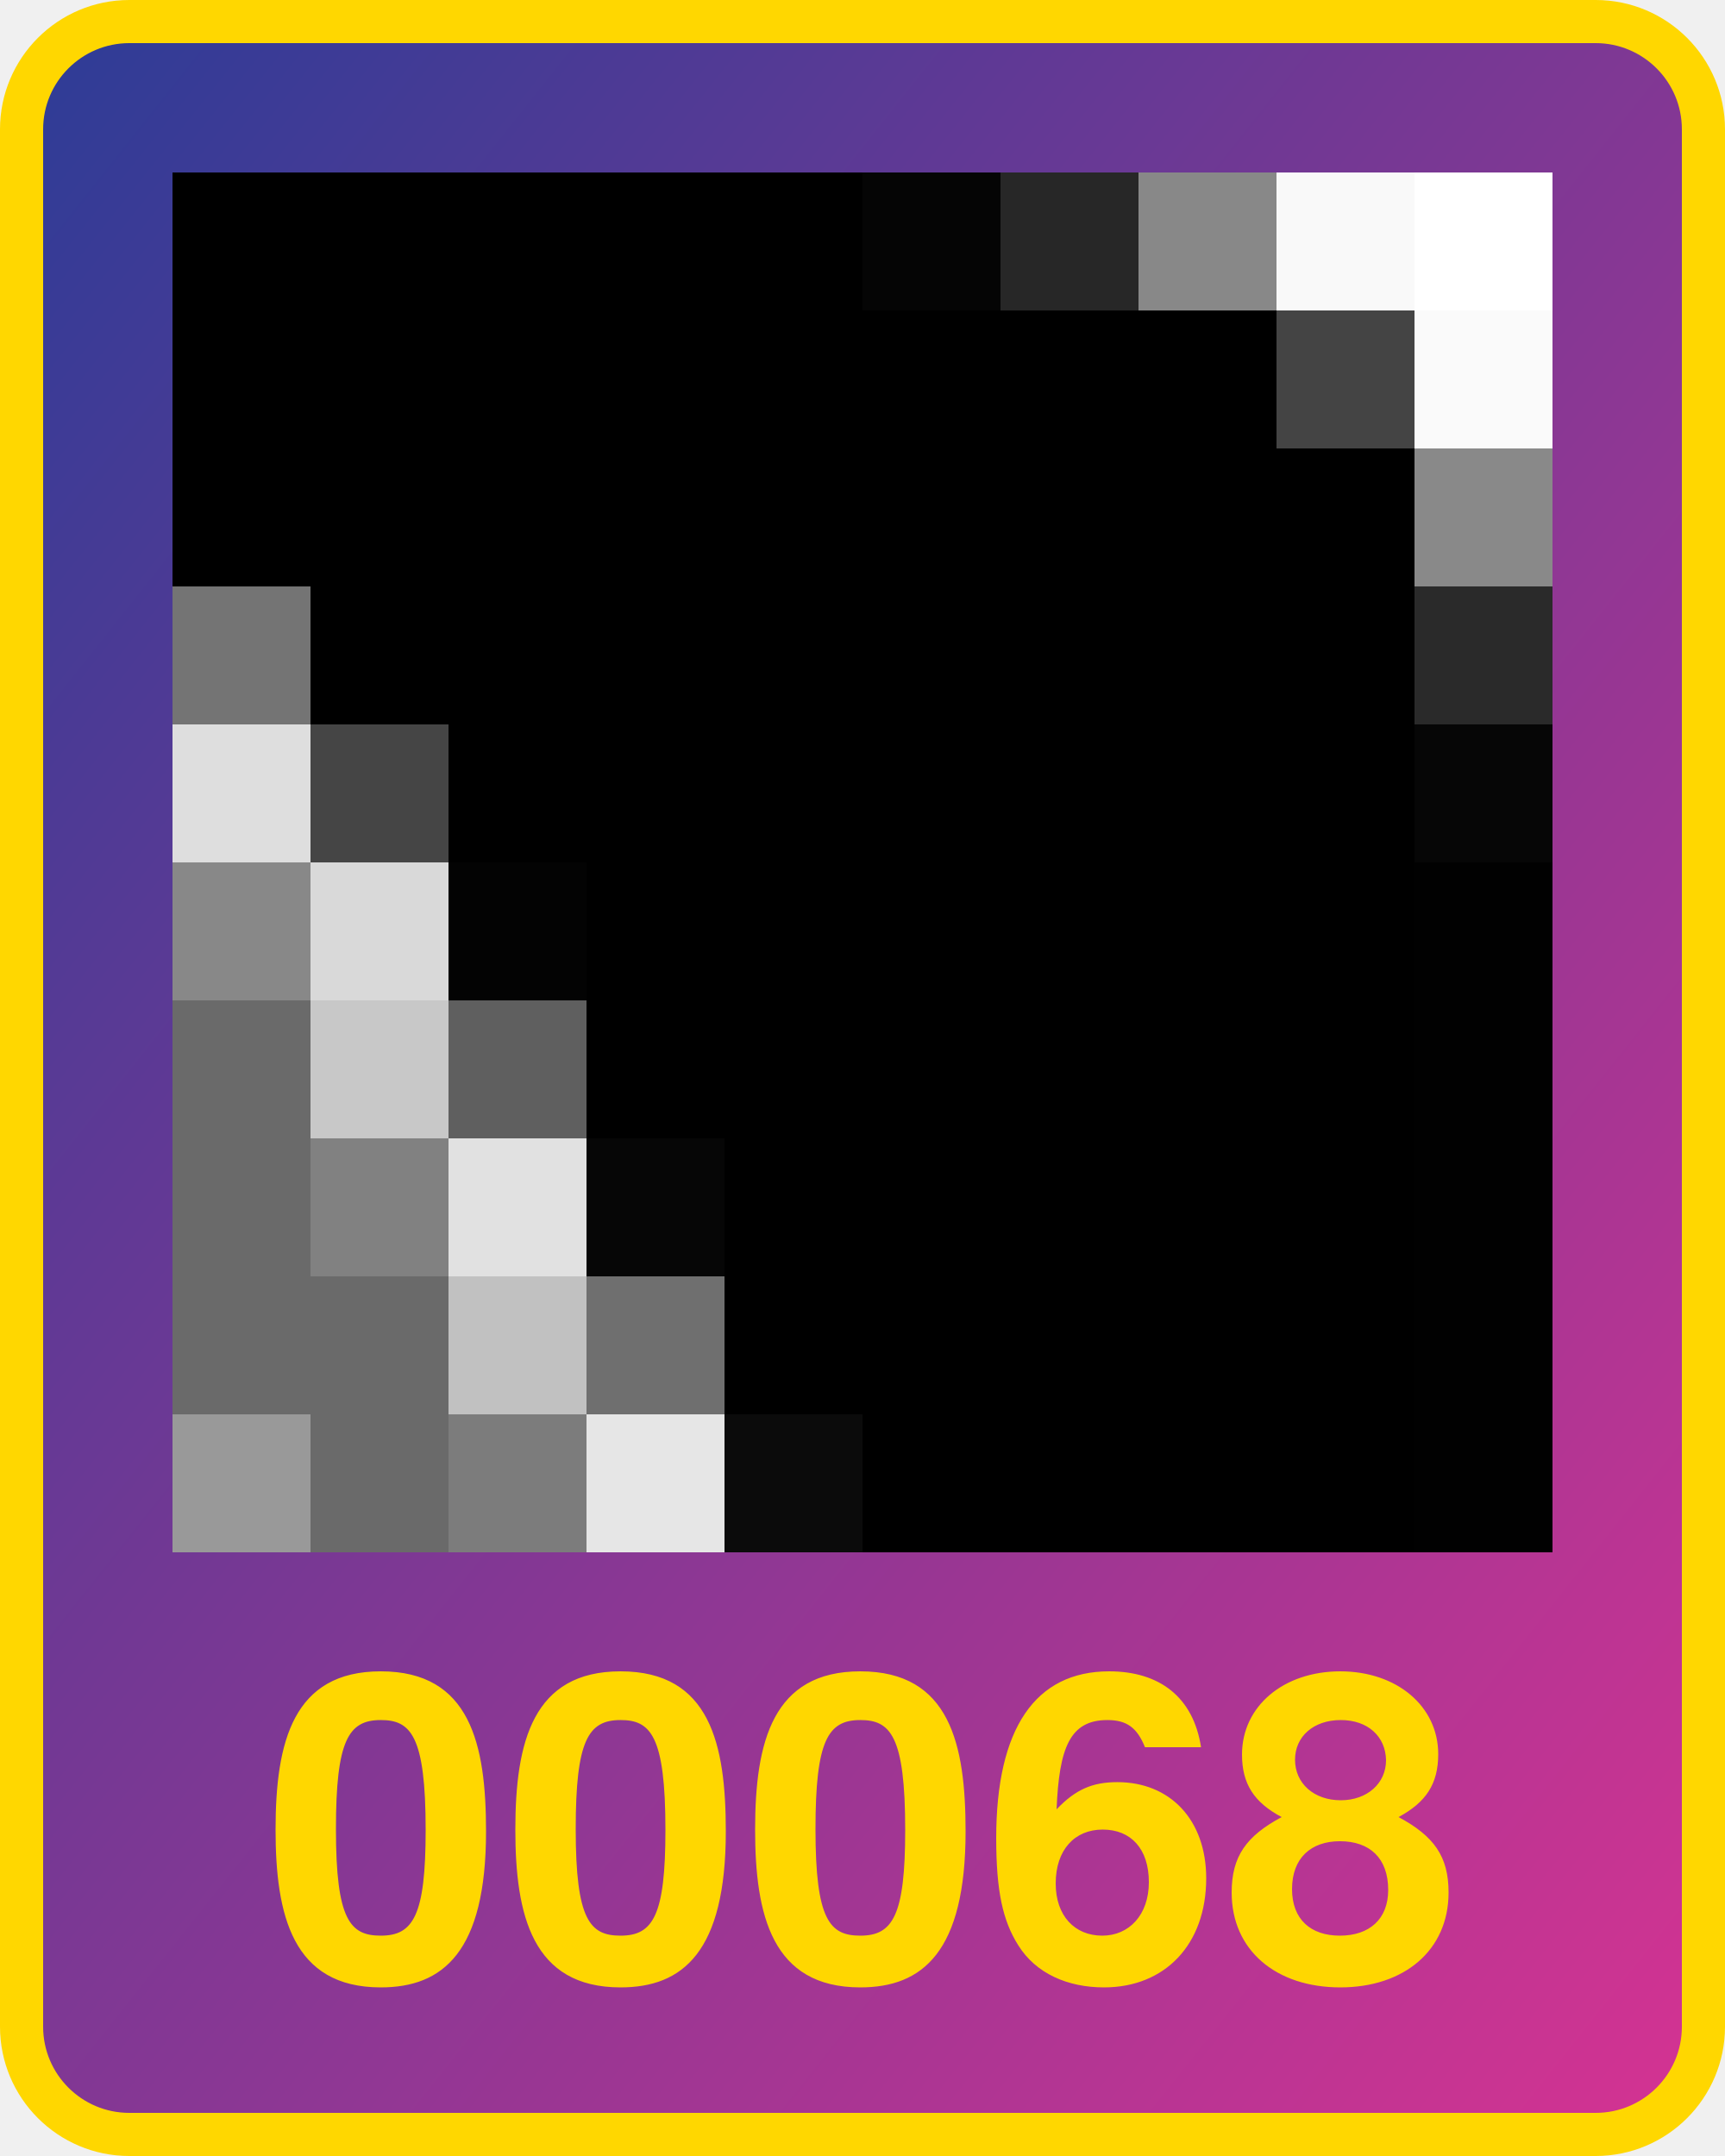
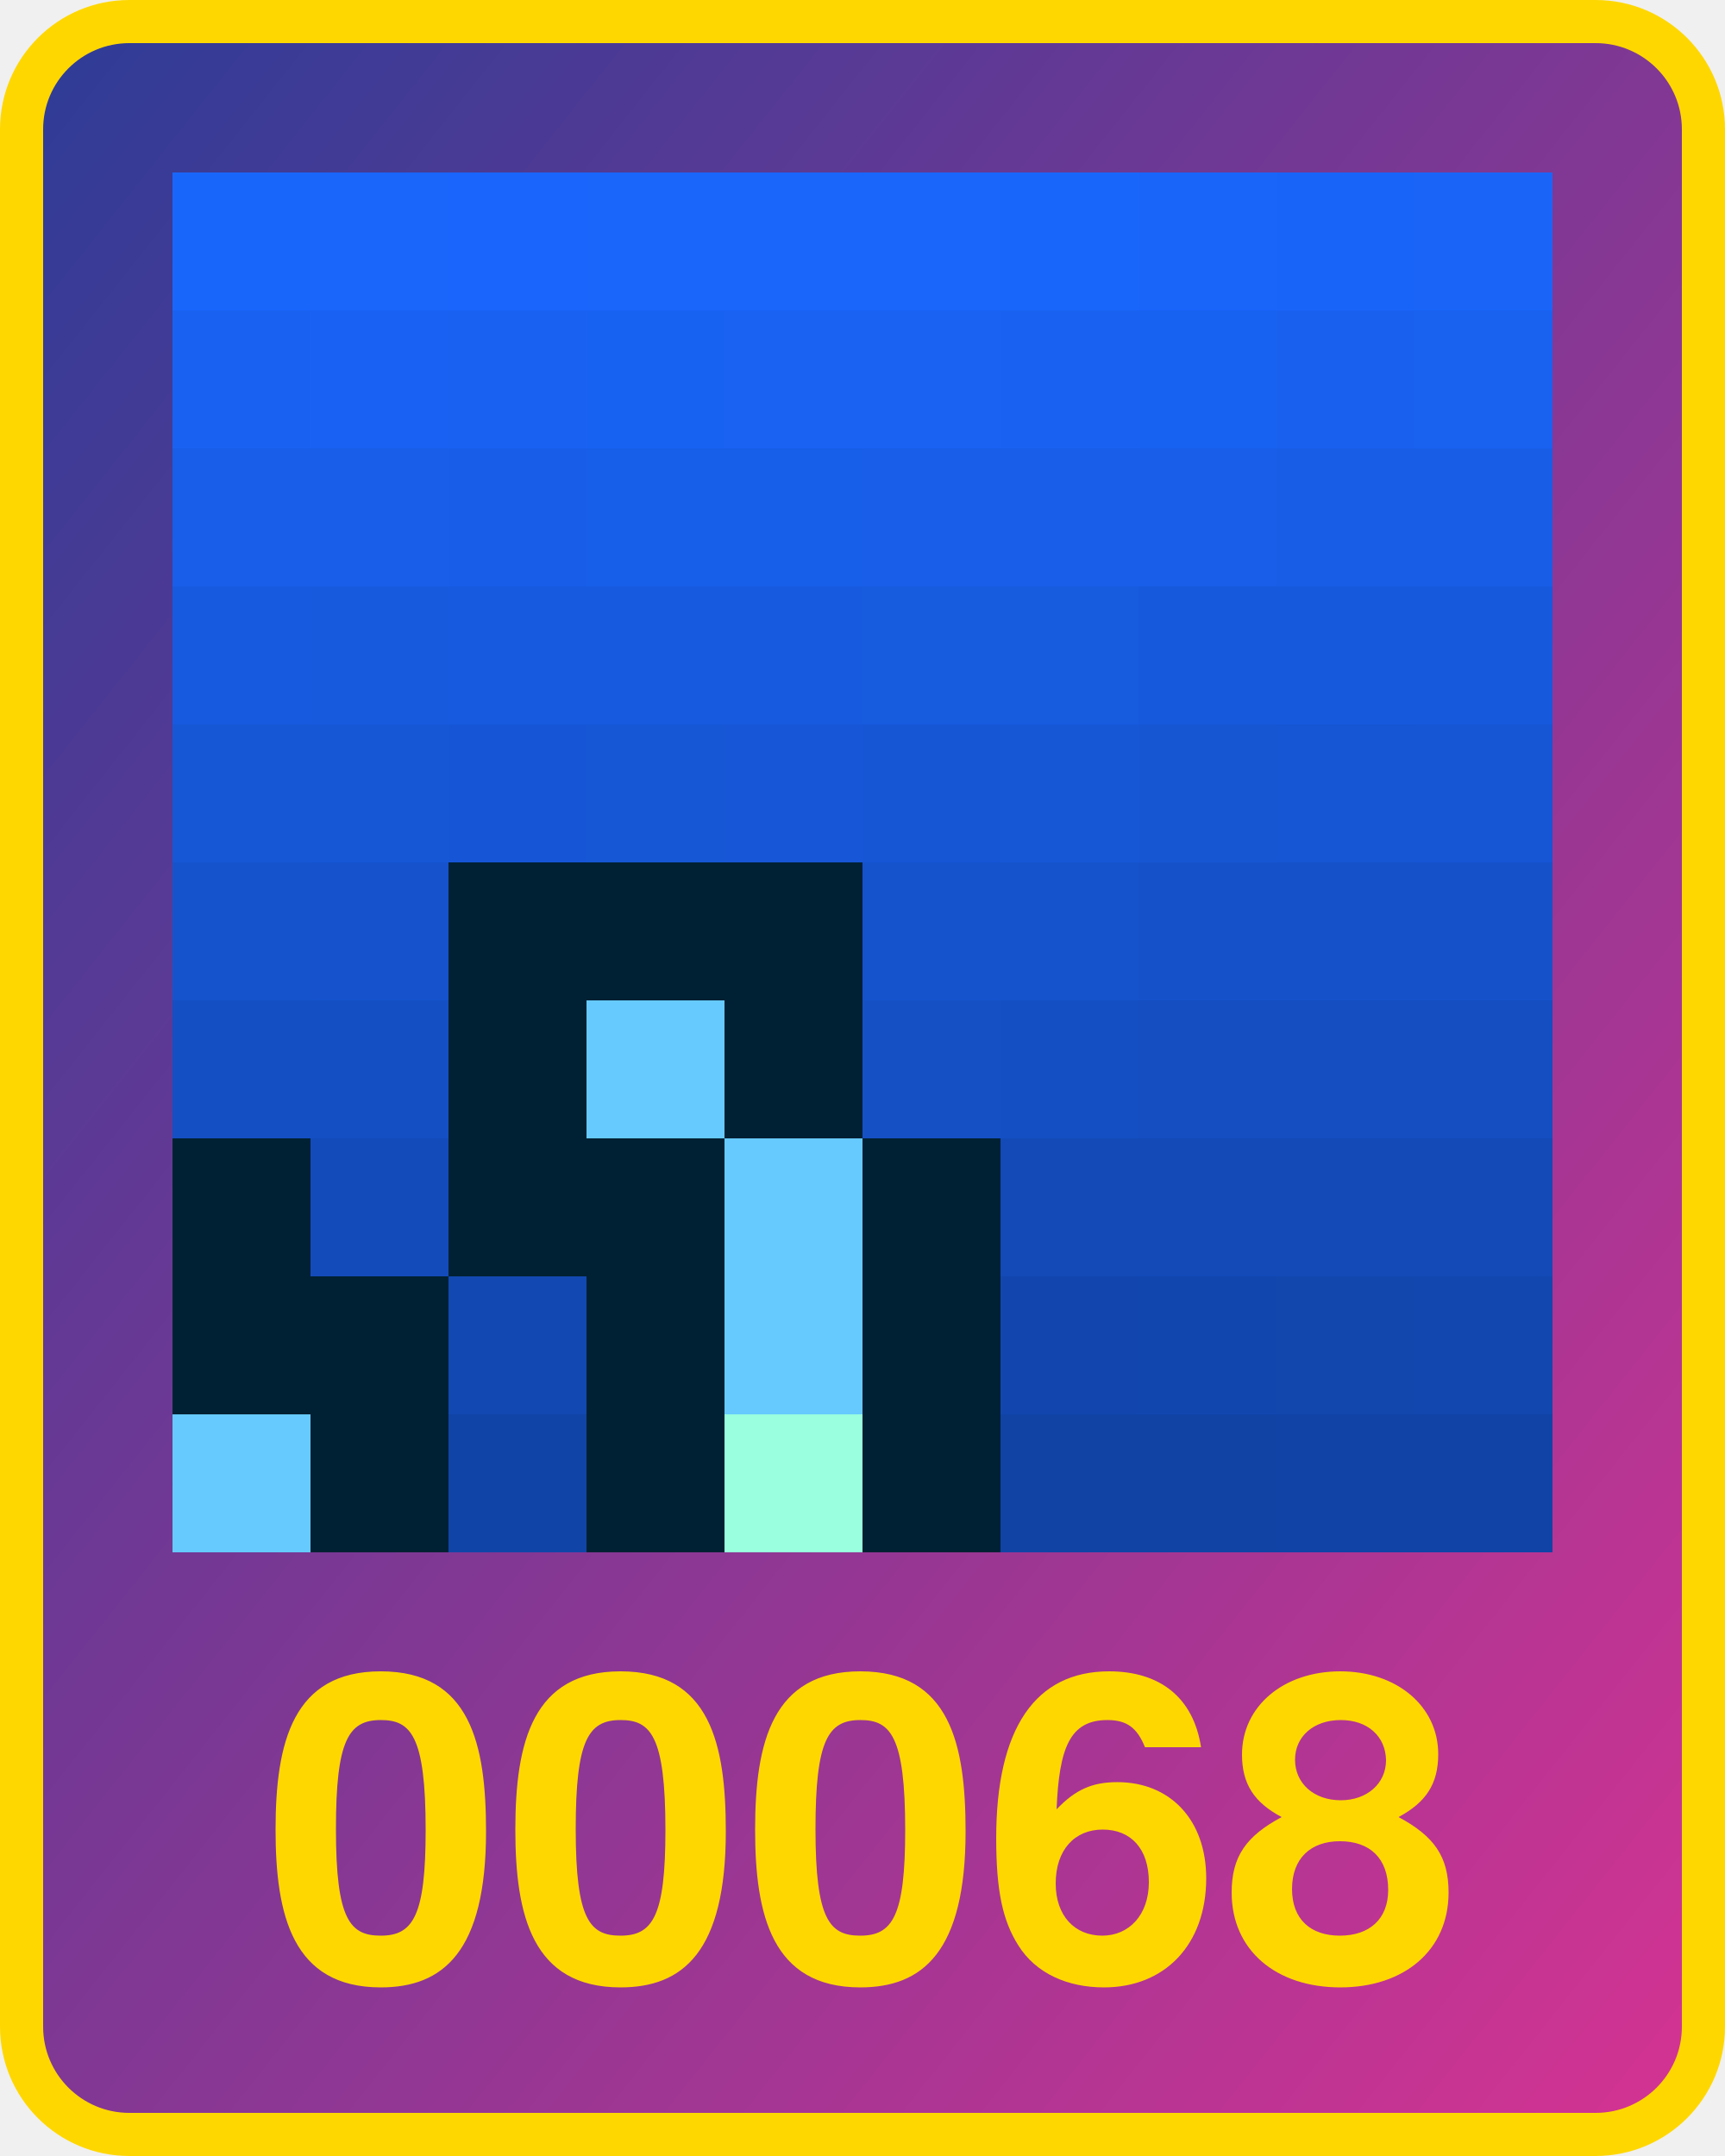
<svg xmlns="http://www.w3.org/2000/svg" width="800" height="1000">
  <defs>
    <linearGradient id="g" x1="0" x2="1" y1="0" y2="1">
      <stop offset="0%" stop-color="#2d3c96" />
      <stop offset="100%" stop-color="#d53392" />
    </linearGradient>
  </defs>
  <rect x="10" y="10" width="780" height="980" fill="url(#g)" rx="50" ry="50" stroke="gold" stroke-width="20" />
  <text x="400" y="920" width="780" text-anchor="middle" style="font:bold 200px 'Helvetica Neue';fill:gold">00068</text>
  <g transform="translate(80 80) scale(64)">
-     <rect x="0" y="0" width="1" height="1" fill="#000000" />
-     <rect x="0" y="1" width="1" height="1" fill="#000000" />
-     <rect x="0" y="2" width="1" height="1" fill="#000000" />
-     <rect x="0" y="3" width="1" height="1" fill="#747474" />
-     <rect x="0" y="4" width="1" height="1" fill="#dedede" />
-     <rect x="0" y="5" width="1" height="1" fill="#888888" />
-     <rect x="0" y="6" width="1" height="1" fill="#6a6a6a" />
-     <rect x="0" y="7" width="1" height="1" fill="#6a6a6a" />
-     <rect x="0" y="8" width="1" height="1" fill="#6a6a6a" />
-     <rect x="0" y="9" width="1" height="1" fill="#999999" />
-     <rect x="1" y="0" width="1" height="1" fill="#000000" />
-     <rect x="1" y="1" width="1" height="1" fill="#000000" />
-     <rect x="1" y="2" width="1" height="1" fill="#000000" />
-     <rect x="1" y="3" width="1" height="1" fill="#000000" />
-     <rect x="1" y="4" width="1" height="1" fill="#454545" />
-     <rect x="1" y="5" width="1" height="1" fill="#d9d9d9" />
-     <rect x="1" y="6" width="1" height="1" fill="#c8c8c8" />
-     <rect x="1" y="7" width="1" height="1" fill="#818181" />
-     <rect x="1" y="8" width="1" height="1" fill="#6a6a6a" />
-     <rect x="1" y="9" width="1" height="1" fill="#6a6a6a" />
-     <rect x="2" y="0" width="1" height="1" fill="#000000" />
-     <rect x="2" y="1" width="1" height="1" fill="#000000" />
-     <rect x="2" y="2" width="1" height="1" fill="#000000" />
-     <rect x="2" y="3" width="1" height="1" fill="#000000" />
-     <rect x="2" y="4" width="1" height="1" fill="#000000" />
-     <rect x="2" y="5" width="1" height="1" fill="#030303" />
-     <rect x="2" y="6" width="1" height="1" fill="#5f5f5f" />
-     <rect x="2" y="7" width="1" height="1" fill="#e1e1e1" />
-     <rect x="2" y="8" width="1" height="1" fill="#c1c1c1" />
-     <rect x="2" y="9" width="1" height="1" fill="#7c7c7c" />
-     <rect x="3" y="0" width="1" height="1" fill="#000000" />
-     <rect x="3" y="1" width="1" height="1" fill="#000000" />
-     <rect x="3" y="2" width="1" height="1" fill="#000000" />
-     <rect x="3" y="3" width="1" height="1" fill="#000000" />
-     <rect x="3" y="4" width="1" height="1" fill="#000000" />
-     <rect x="3" y="5" width="1" height="1" fill="#000000" />
-     <rect x="3" y="6" width="1" height="1" fill="#000000" />
-     <rect x="3" y="7" width="1" height="1" fill="#060606" />
-     <rect x="3" y="8" width="1" height="1" fill="#6f6f6f" />
-     <rect x="3" y="9" width="1" height="1" fill="#e6e6e6" />
-     <rect x="4" y="0" width="1" height="1" fill="#000000" />
-     <rect x="4" y="1" width="1" height="1" fill="#000000" />
-     <rect x="4" y="2" width="1" height="1" fill="#000000" />
-     <rect x="4" y="3" width="1" height="1" fill="#000000" />
-     <rect x="4" y="4" width="1" height="1" fill="#000000" />
-     <rect x="4" y="5" width="1" height="1" fill="#000000" />
-     <rect x="4" y="6" width="1" height="1" fill="#000000" />
-     <rect x="4" y="7" width="1" height="1" fill="#000000" />
-     <rect x="4" y="8" width="1" height="1" fill="#000000" />
-     <rect x="4" y="9" width="1" height="1" fill="#0b0b0b" />
-     <rect x="5" y="0" width="1" height="1" fill="#050505" />
-     <rect x="5" y="1" width="1" height="1" fill="#000000" />
-     <rect x="5" y="2" width="1" height="1" fill="#000000" />
-     <rect x="5" y="3" width="1" height="1" fill="#000000" />
-     <rect x="5" y="4" width="1" height="1" fill="#000000" />
-     <rect x="5" y="5" width="1" height="1" fill="#000000" />
-     <rect x="5" y="6" width="1" height="1" fill="#000000" />
-     <rect x="5" y="7" width="1" height="1" fill="#000000" />
-     <rect x="5" y="8" width="1" height="1" fill="#000000" />
-     <rect x="5" y="9" width="1" height="1" fill="#000000" />
-     <rect x="6" y="0" width="1" height="1" fill="#272727" />
-     <rect x="6" y="1" width="1" height="1" fill="#000000" />
-     <rect x="6" y="2" width="1" height="1" fill="#000000" />
-     <rect x="6" y="3" width="1" height="1" fill="#000000" />
-     <rect x="6" y="4" width="1" height="1" fill="#000000" />
-     <rect x="6" y="5" width="1" height="1" fill="#000000" />
-     <rect x="6" y="6" width="1" height="1" fill="#000000" />
-     <rect x="6" y="7" width="1" height="1" fill="#000000" />
-     <rect x="6" y="8" width="1" height="1" fill="#000000" />
-     <rect x="6" y="9" width="1" height="1" fill="#000000" />
-     <rect x="7" y="0" width="1" height="1" fill="#888888" />
-     <rect x="7" y="1" width="1" height="1" fill="#000000" />
-     <rect x="7" y="2" width="1" height="1" fill="#000000" />
-     <rect x="7" y="3" width="1" height="1" fill="#000000" />
-     <rect x="7" y="4" width="1" height="1" fill="#000000" />
-     <rect x="7" y="5" width="1" height="1" fill="#000000" />
-     <rect x="7" y="6" width="1" height="1" fill="#000000" />
-     <rect x="7" y="7" width="1" height="1" fill="#000000" />
-     <rect x="7" y="8" width="1" height="1" fill="#000000" />
-     <rect x="7" y="9" width="1" height="1" fill="#000000" />
-     <rect x="8" y="0" width="1" height="1" fill="#f9f9f9" />
-     <rect x="8" y="1" width="1" height="1" fill="#444444" />
-     <rect x="8" y="2" width="1" height="1" fill="#000000" />
-     <rect x="8" y="3" width="1" height="1" fill="#000000" />
-     <rect x="8" y="4" width="1" height="1" fill="#000000" />
-     <rect x="8" y="5" width="1" height="1" fill="#000000" />
-     <rect x="8" y="6" width="1" height="1" fill="#000000" />
-     <rect x="8" y="7" width="1" height="1" fill="#000000" />
-     <rect x="8" y="8" width="1" height="1" fill="#000000" />
-     <rect x="8" y="9" width="1" height="1" fill="#000000" />
-     <rect x="9" y="0" width="1" height="1" fill="#ffffff" />
-     <rect x="9" y="1" width="1" height="1" fill="#fafafa" />
-     <rect x="9" y="2" width="1" height="1" fill="#898989" />
-     <rect x="9" y="3" width="1" height="1" fill="#2a2a2a" />
-     <rect x="9" y="4" width="1" height="1" fill="#060606" />
-     <rect x="9" y="5" width="1" height="1" fill="#010101" />
-     <rect x="9" y="6" width="1" height="1" fill="#010101" />
-     <rect x="9" y="7" width="1" height="1" fill="#010101" />
-     <rect x="9" y="8" width="1" height="1" fill="#010101" />
-     <rect x="9" y="9" width="1" height="1" fill="#010101" />
+     <rect x="0" y="0" width="1" height="1" fill="#1966fb" />
+     <rect x="0" y="1" width="1" height="1" fill="#1962f1" />
+     <rect x="0" y="2" width="1" height="1" fill="#185ee8" />
+     <rect x="0" y="3" width="1" height="1" fill="#175adf" />
+     <rect x="0" y="4" width="1" height="1" fill="#1657d5" />
+     <rect x="0" y="5" width="1" height="1" fill="#1553cc" />
+     <rect x="0" y="6" width="1" height="1" fill="#144fc3" />
+     <rect x="0" y="7" width="1" height="1" fill="#002133" />
+     <rect x="0" y="8" width="1" height="1" fill="#002133" />
+     <rect x="0" y="9" width="1" height="1" fill="#66caff" />
+     <rect x="1" y="0" width="1" height="1" fill="#1a65fa" />
+     <rect x="1" y="1" width="1" height="1" fill="#1961f2" />
+     <rect x="1" y="2" width="1" height="1" fill="#185ee8" />
+     <rect x="1" y="3" width="1" height="1" fill="#175ade" />
+     <rect x="1" y="4" width="1" height="1" fill="#1657d6" />
+     <rect x="1" y="5" width="1" height="1" fill="#1552cc" />
+     <rect x="1" y="6" width="1" height="1" fill="#144fc3" />
+     <rect x="1" y="7" width="1" height="1" fill="#134bba" />
+     <rect x="1" y="8" width="1" height="1" fill="#002133" />
+     <rect x="1" y="9" width="1" height="1" fill="#002133" />
+     <rect x="2" y="0" width="1" height="1" fill="#1a65fb" />
+     <rect x="2" y="1" width="1" height="1" fill="#1961f1" />
+     <rect x="2" y="2" width="1" height="1" fill="#185de8" />
+     <rect x="2" y="3" width="1" height="1" fill="#175adf" />
+     <rect x="2" y="4" width="1" height="1" fill="#1656d6" />
+     <rect x="2" y="5" width="1" height="1" fill="#002133" />
+     <rect x="2" y="6" width="1" height="1" fill="#002133" />
+     <rect x="2" y="7" width="1" height="1" fill="#002133" />
+     <rect x="2" y="8" width="1" height="1" fill="#1248b1" />
+     <rect x="2" y="9" width="1" height="1" fill="#1144a7" />
+     <rect x="3" y="0" width="1" height="1" fill="#1a65fa" />
+     <rect x="3" y="1" width="1" height="1" fill="#1862f2" />
+     <rect x="3" y="2" width="1" height="1" fill="#175ee8" />
+     <rect x="3" y="3" width="1" height="1" fill="#175adf" />
+     <rect x="3" y="4" width="1" height="1" fill="#1657d6" />
+     <rect x="3" y="5" width="1" height="1" fill="#002133" />
+     <rect x="3" y="6" width="1" height="1" fill="#66caff" />
+     <rect x="3" y="7" width="1" height="1" fill="#002133" />
+     <rect x="3" y="8" width="1" height="1" fill="#002133" />
+     <rect x="3" y="9" width="1" height="1" fill="#002133" />
+     <rect x="4" y="0" width="1" height="1" fill="#1a65fa" />
+     <rect x="4" y="1" width="1" height="1" fill="#1962f2" />
+     <rect x="4" y="2" width="1" height="1" fill="#175ee8" />
+     <rect x="4" y="3" width="1" height="1" fill="#175adf" />
+     <rect x="4" y="4" width="1" height="1" fill="#1756d6" />
+     <rect x="4" y="5" width="1" height="1" fill="#002133" />
+     <rect x="4" y="6" width="1" height="1" fill="#002133" />
+     <rect x="4" y="7" width="1" height="1" fill="#66caff" />
+     <rect x="4" y="8" width="1" height="1" fill="#66caff" />
+     <rect x="4" y="9" width="1" height="1" fill="#99ffde" />
+     <rect x="5" y="0" width="1" height="1" fill="#1a66fa" />
+     <rect x="5" y="1" width="1" height="1" fill="#1962f2" />
+     <rect x="5" y="2" width="1" height="1" fill="#185ee8" />
+     <rect x="5" y="3" width="1" height="1" fill="#175bdf" />
+     <rect x="5" y="4" width="1" height="1" fill="#1656d5" />
+     <rect x="5" y="5" width="1" height="1" fill="#1553cd" />
+     <rect x="5" y="6" width="1" height="1" fill="#1550c4" />
+     <rect x="5" y="7" width="1" height="1" fill="#002133" />
+     <rect x="5" y="8" width="1" height="1" fill="#002133" />
+     <rect x="5" y="9" width="1" height="1" fill="#002133" />
+     <rect x="6" y="0" width="1" height="1" fill="#1966fa" />
+     <rect x="6" y="1" width="1" height="1" fill="#1962f1" />
+     <rect x="6" y="2" width="1" height="1" fill="#185ee8" />
+     <rect x="6" y="3" width="1" height="1" fill="#175bdf" />
+     <rect x="6" y="4" width="1" height="1" fill="#1657d6" />
+     <rect x="6" y="5" width="1" height="1" fill="#1553cc" />
+     <rect x="6" y="6" width="1" height="1" fill="#144fc3" />
+     <rect x="6" y="7" width="1" height="1" fill="#134ab7" />
+     <rect x="6" y="8" width="1" height="1" fill="#1246ae" />
+     <rect x="6" y="9" width="1" height="1" fill="#1143a5" />
+     <rect x="7" y="0" width="1" height="1" fill="#1965fa" />
+     <rect x="7" y="1" width="1" height="1" fill="#1862f1" />
+     <rect x="7" y="2" width="1" height="1" fill="#185ee8" />
+     <rect x="7" y="3" width="1" height="1" fill="#1659dc" />
+     <rect x="7" y="4" width="1" height="1" fill="#1656d3" />
+     <rect x="7" y="5" width="1" height="1" fill="#1552ca" />
+     <rect x="7" y="6" width="1" height="1" fill="#144ec1" />
+     <rect x="7" y="7" width="1" height="1" fill="#134ab8" />
+     <rect x="7" y="8" width="1" height="1" fill="#1246af" />
+     <rect x="7" y="9" width="1" height="1" fill="#1143a5" />
+     <rect x="8" y="0" width="1" height="1" fill="#1964f8" />
+     <rect x="8" y="1" width="1" height="1" fill="#1960ef" />
+     <rect x="8" y="2" width="1" height="1" fill="#185de5" />
+     <rect x="8" y="3" width="1" height="1" fill="#1759dd" />
+     <rect x="8" y="4" width="1" height="1" fill="#1655d3" />
+     <rect x="8" y="5" width="1" height="1" fill="#1552ca" />
+     <rect x="8" y="6" width="1" height="1" fill="#144ec1" />
+     <rect x="8" y="7" width="1" height="1" fill="#134ab7" />
+     <rect x="8" y="8" width="1" height="1" fill="#1247ae" />
+     <rect x="8" y="9" width="1" height="1" fill="#1143a6" />
+     <rect x="9" y="0" width="1" height="1" fill="#1a65f8" />
+     <rect x="9" y="1" width="1" height="1" fill="#1961ef" />
+     <rect x="9" y="2" width="1" height="1" fill="#185de5" />
+     <rect x="9" y="3" width="1" height="1" fill="#1659dd" />
+     <rect x="9" y="4" width="1" height="1" fill="#1655d4" />
+     <rect x="9" y="5" width="1" height="1" fill="#1552ca" />
+     <rect x="9" y="6" width="1" height="1" fill="#144ec1" />
+     <rect x="9" y="7" width="1" height="1" fill="#134ab7" />
+     <rect x="9" y="8" width="1" height="1" fill="#1247af" />
+     <rect x="9" y="9" width="1" height="1" fill="#1143a6" />
  </g>
</svg>
